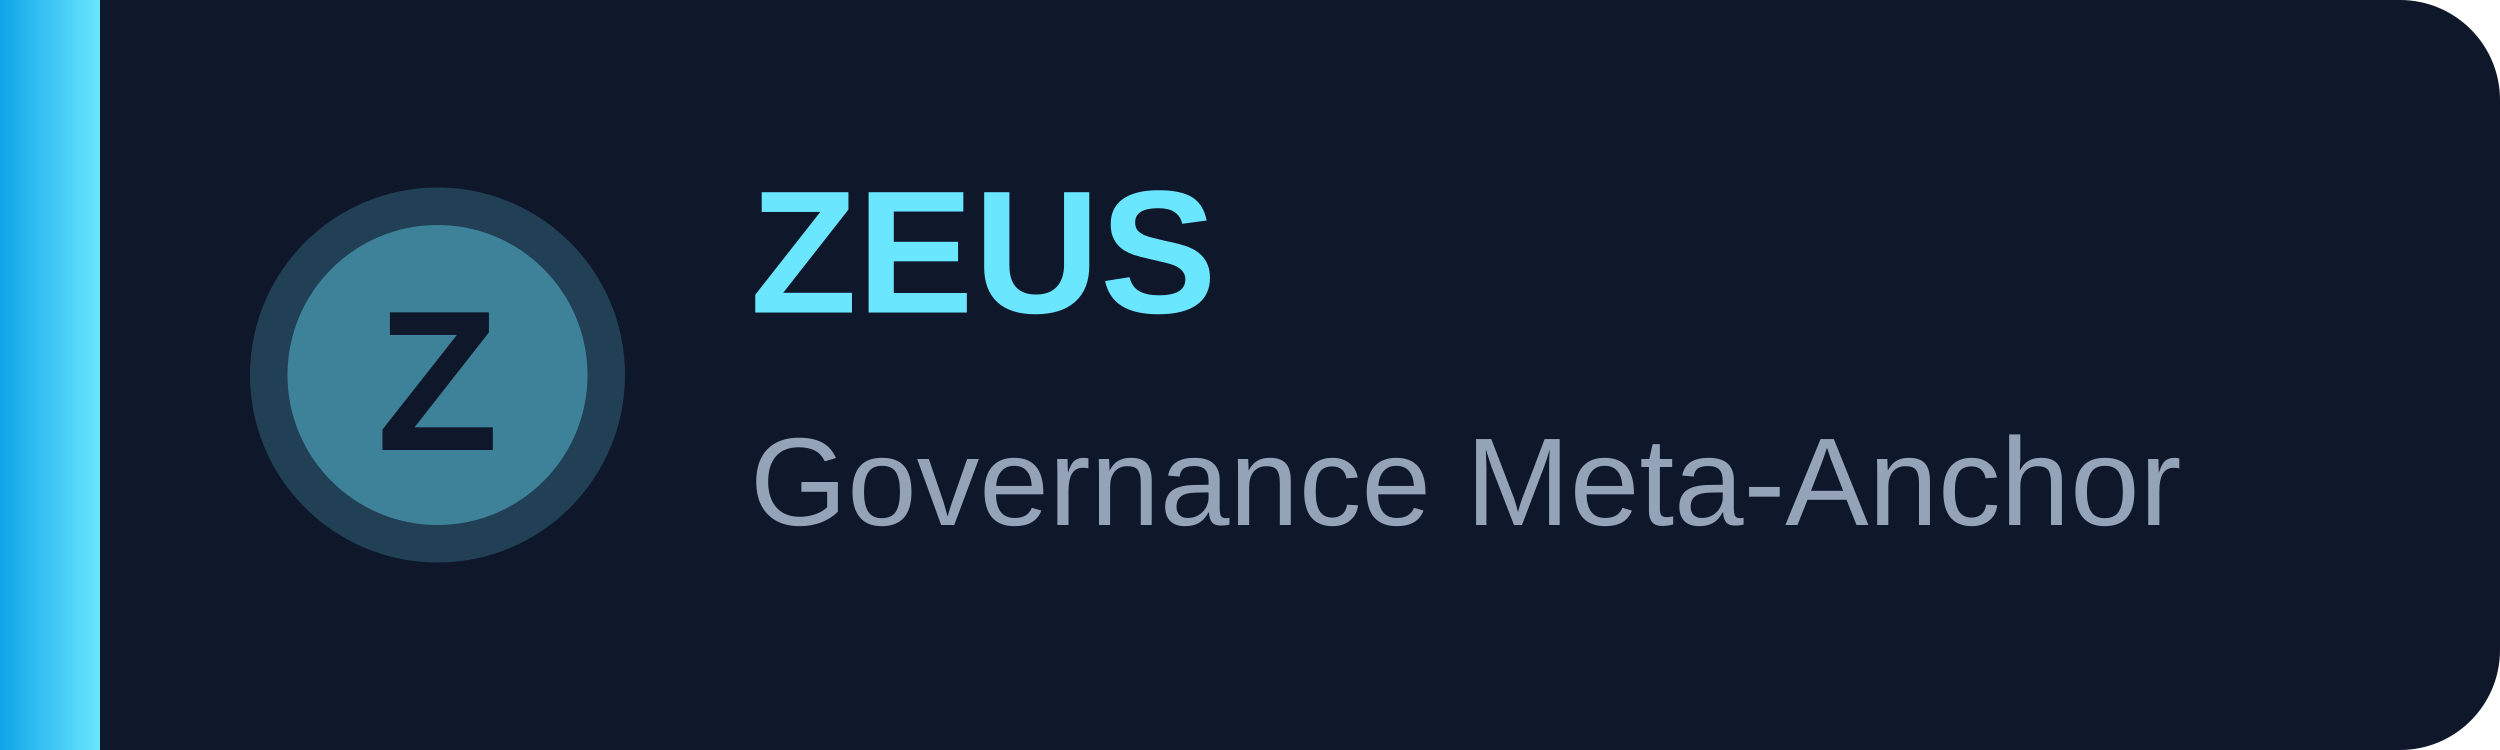
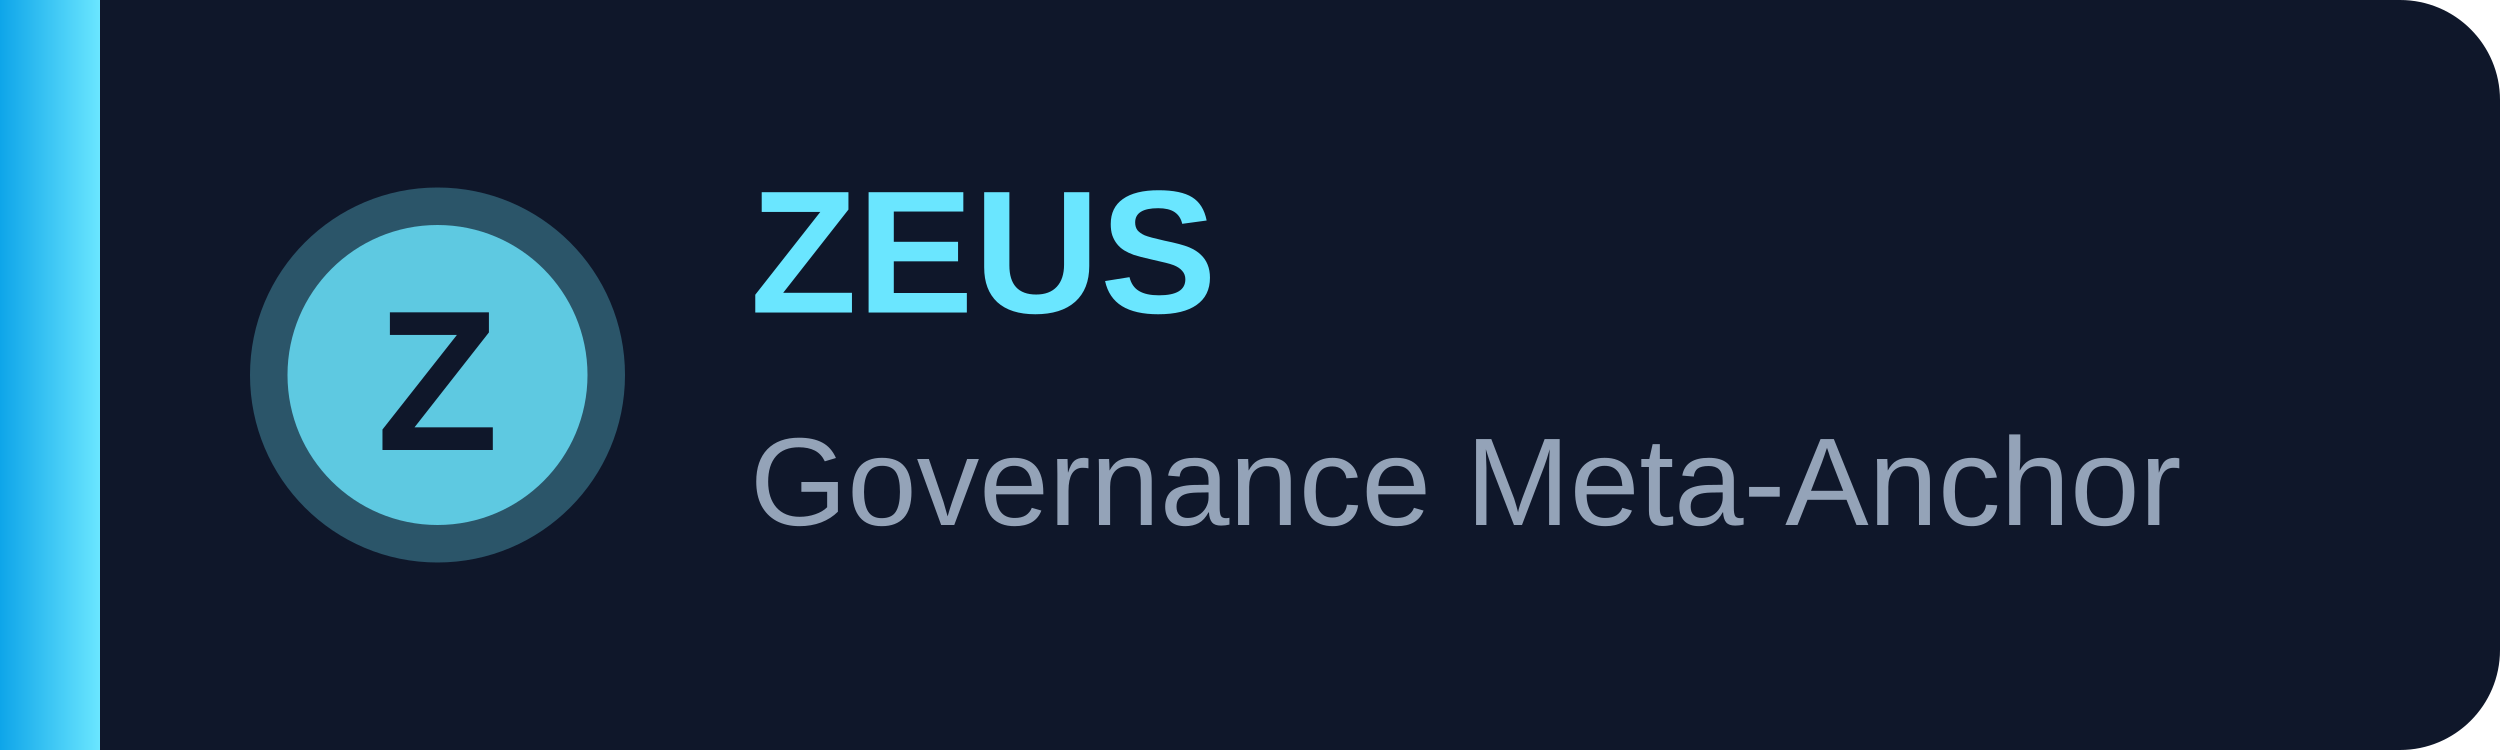
<svg xmlns="http://www.w3.org/2000/svg" width="200" height="60" viewBox="0 0 200 60">
  <defs>
    <linearGradient id="zeusGradient" x1="0%" y1="0%" x2="100%" y2="0%">
      <stop offset="0%" style="stop-color:#0ea5e9;stop-opacity:1" />
      <stop offset="100%" style="stop-color:#6ae6ff;stop-opacity:1" />
    </linearGradient>
  </defs>
  <rect width="200" height="60" rx="8" fill="#0f172a" />
  <rect width="8" height="60" rx="8 0 0 8" fill="url(#zeusGradient)" />
-   <circle cx="35" cy="30" r="15" fill="#6ae6ff" opacity="0.2" />
-   <circle cx="35" cy="30" r="12" fill="#6ae6ff" opacity="0.4" />
+   <circle cx="35" cy="30" r="15" fill="#6ae6ff" opacity="0.3" />
+   <circle cx="35" cy="30" r="12" fill="#6ae6ff" opacity="0.8" />
  <text x="35" y="36" font-family="Arial, sans-serif" font-size="16" font-weight="bold" fill="#0f172a" text-anchor="middle">Z</text>
  <text x="60" y="25" font-family="Arial, sans-serif" font-size="14" font-weight="bold" fill="#6ae6ff">ZEUS</text>
  <text x="60" y="42" font-family="Arial, sans-serif" font-size="10" fill="#94a3b8">Governance Meta-Anchor</text>
</svg>
